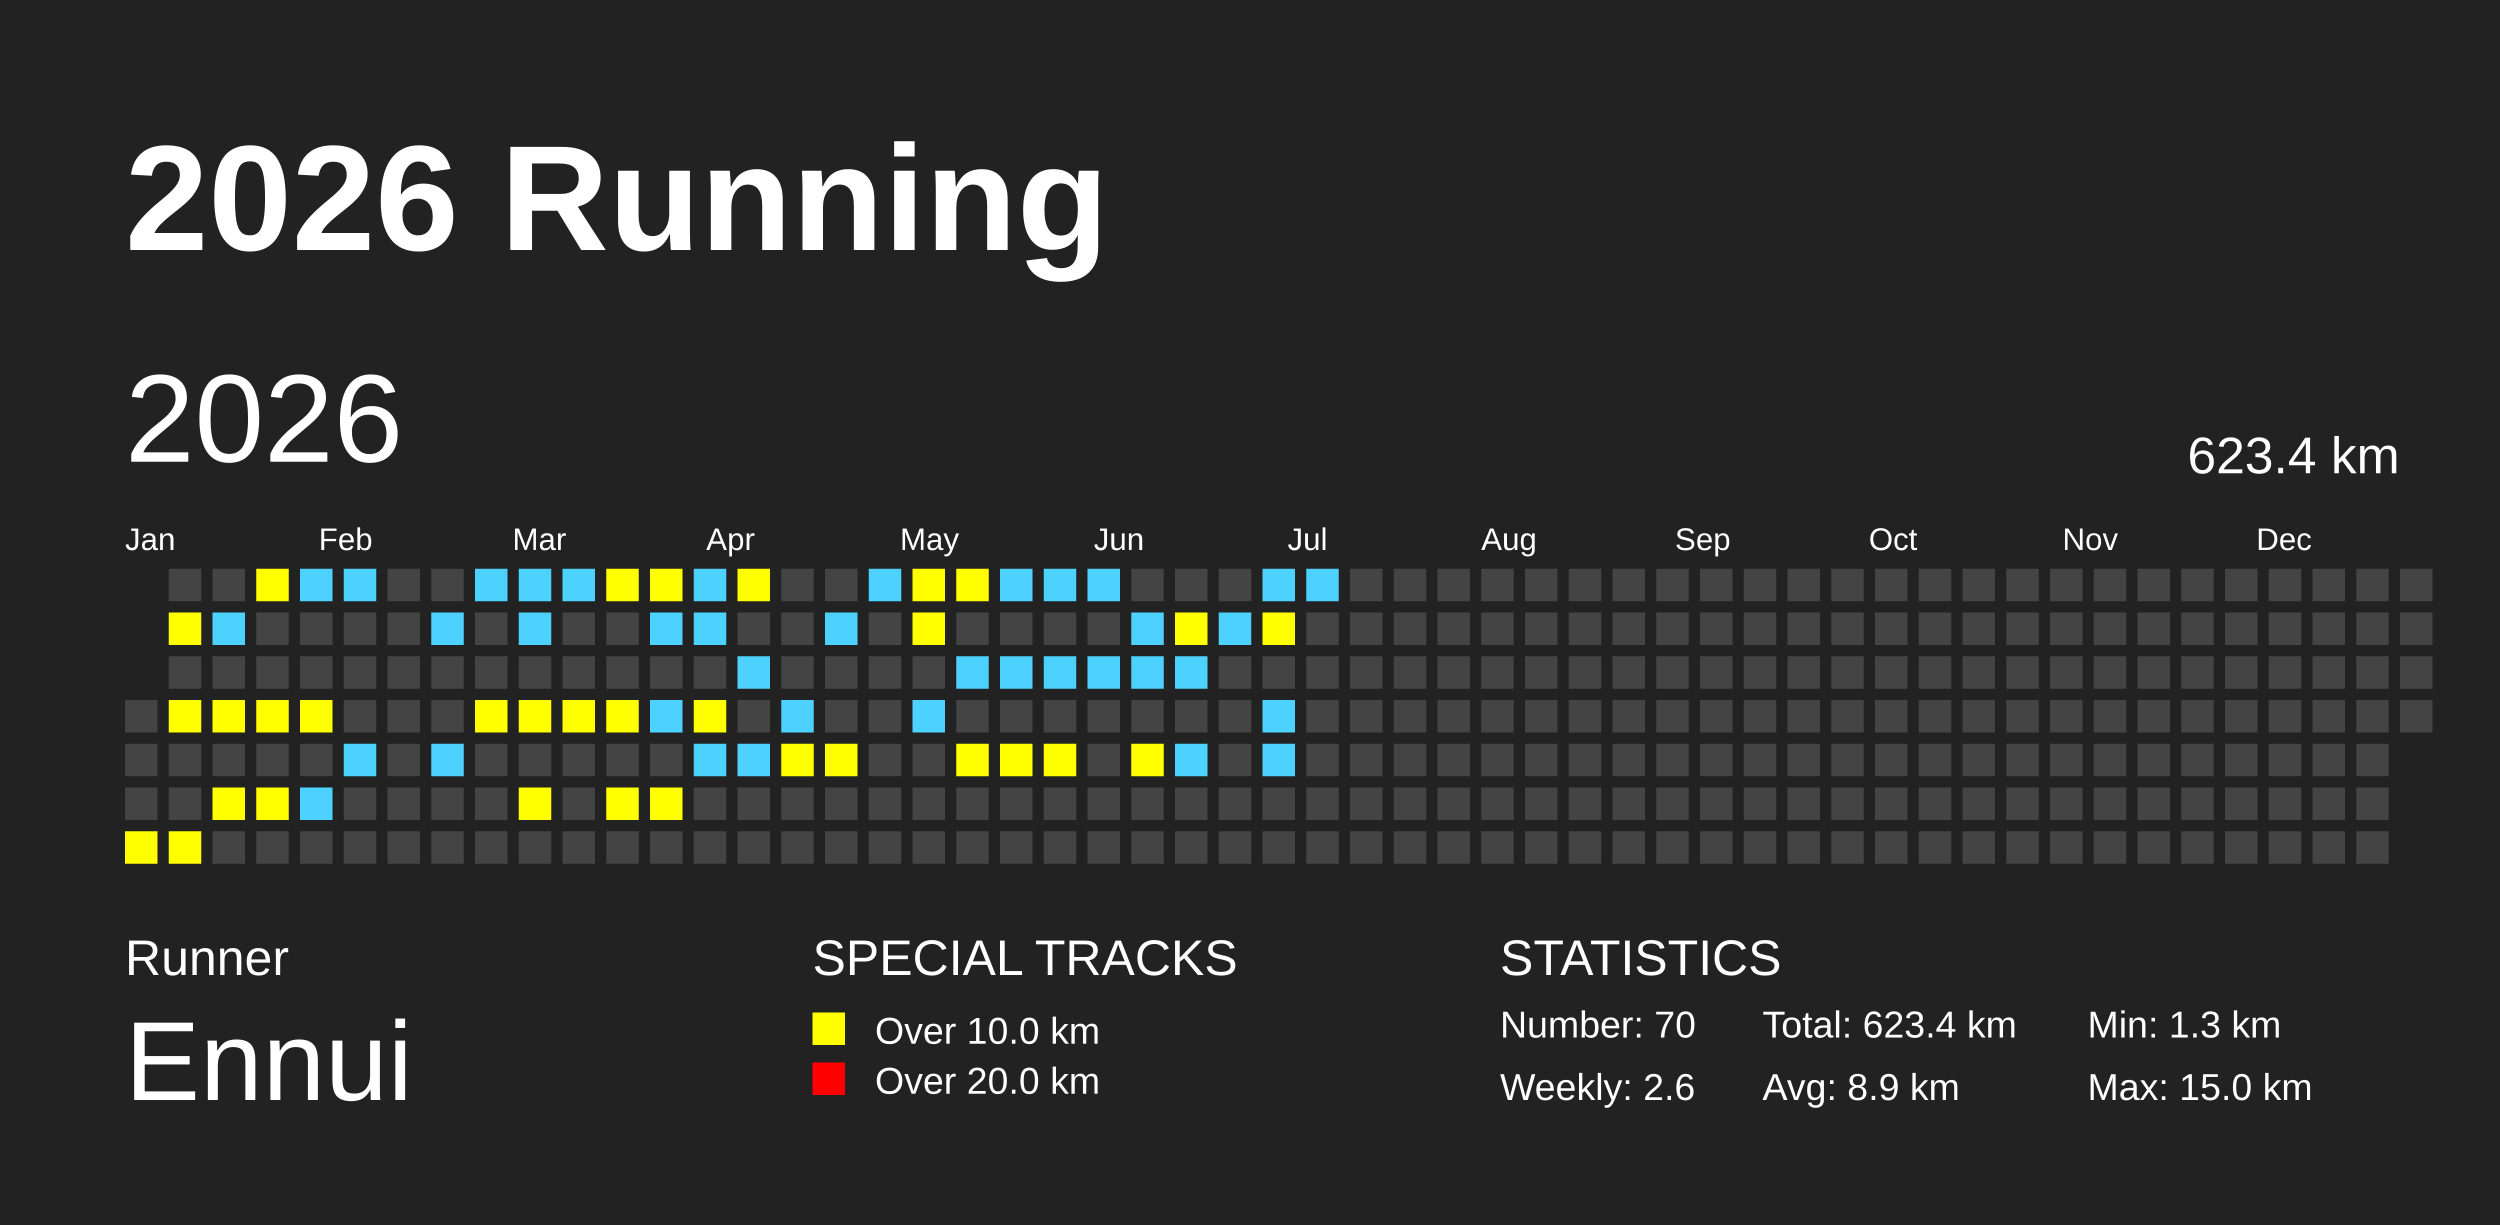
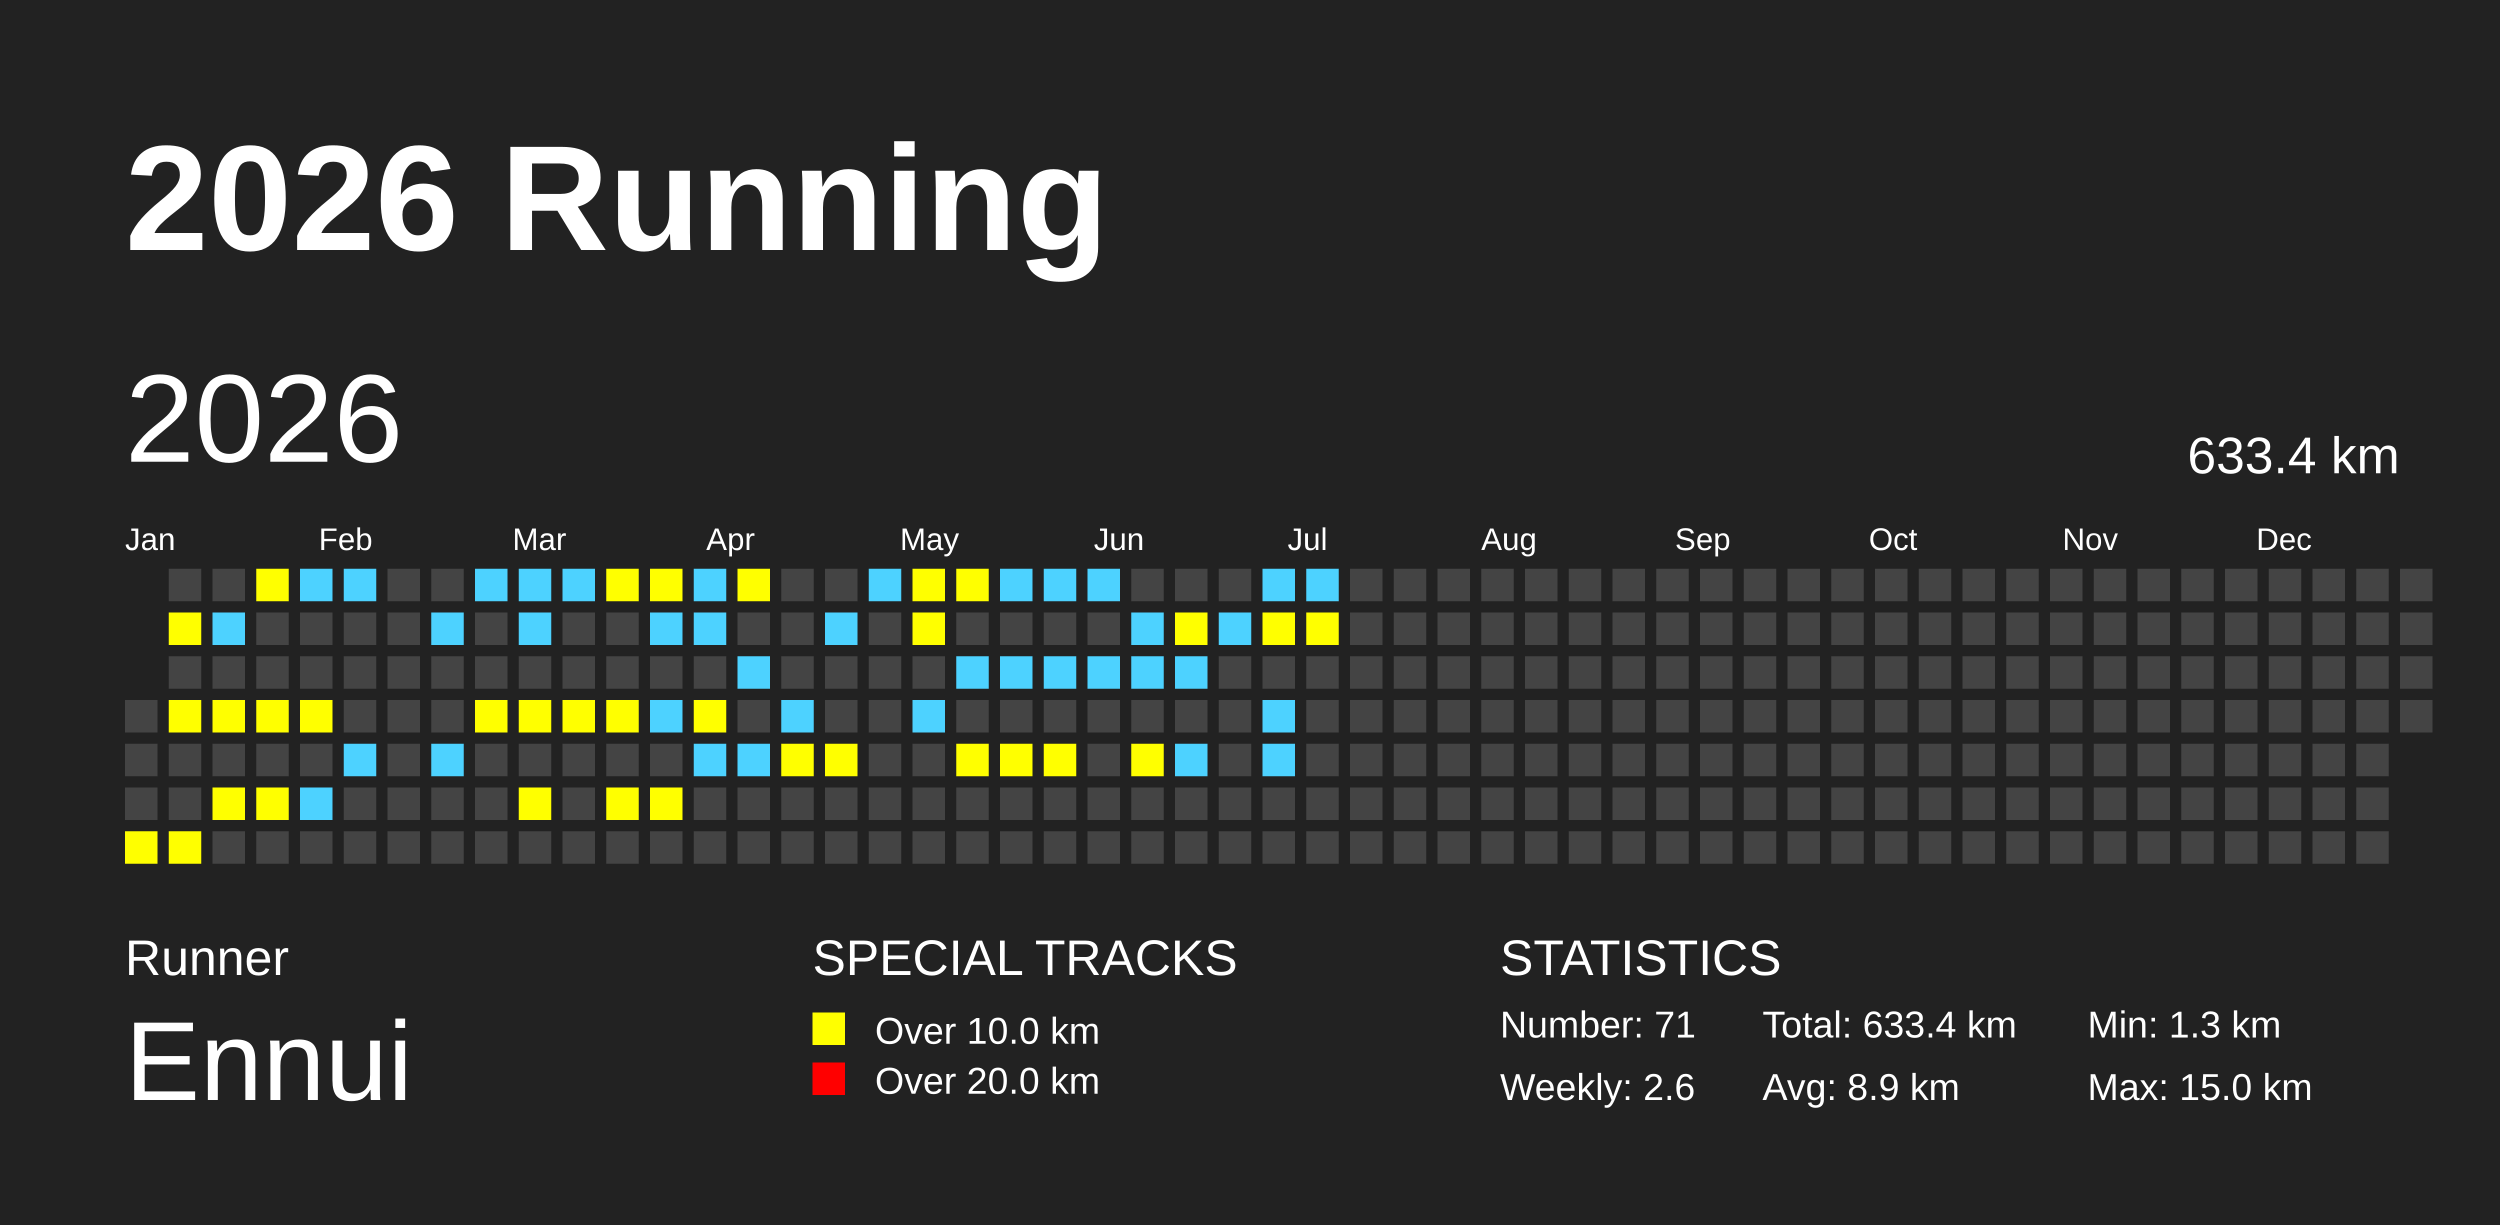
<svg xmlns="http://www.w3.org/2000/svg" baseProfile="full" height="98mm" version="1.1" viewBox="0,0,200,98" width="200mm">
  <defs />
  <rect fill="#222222" height="98" width="200" x="0" y="0" />
  <text fill="#FFFFFF" style="font-size:12px; font-family:Arial; font-weight:bold;" x="10" y="20">2026 Running</text>
  <text fill="#FFFFFF" style="font-size:4px; font-family:Arial" x="10" y="78">Runner</text>
  <text fill="#FFFFFF" style="font-size:9px; font-family:Arial" x="10" y="88">Ennui</text>
  <text fill="#FFFFFF" style="font-size:4px; font-family:Arial" x="65" y="78">SPECIAL TRACKS</text>
  <rect fill="yellow" height="2.6" width="2.6" x="65" y="81" />
  <text fill="#FFFFFF" style="font-size:3px; font-family:Arial" x="70" y="83.5">Over 10.0 km</text>
  <rect fill="red" height="2.6" width="2.6" x="65" y="85" />
  <text fill="#FFFFFF" style="font-size:3px; font-family:Arial" x="70" y="87.5">Over 20.0 km</text>
  <text fill="#FFFFFF" style="font-size:4px; font-family:Arial" x="120" y="78">STATISTICS</text>
-   <text fill="#FFFFFF" style="font-size:3px; font-family:Arial" x="120" y="83">Number: 70</text>
+   <text fill="#FFFFFF" style="font-size:3px; font-family:Arial" x="120" y="83">Number: 71</text>
  <text fill="#FFFFFF" style="font-size:3px; font-family:Arial" x="120" y="88">Weekly: 2.6</text>
-   <text fill="#FFFFFF" style="font-size:3px; font-family:Arial" x="141" y="83">Total: 623.4 km</text>
+   <text fill="#FFFFFF" style="font-size:3px; font-family:Arial" x="141" y="83">Total: 633.4 km</text>
  <text fill="#FFFFFF" style="font-size:3px; font-family:Arial" x="141" y="88">Avg: 8.9 km</text>
  <text fill="#FFFFFF" style="font-size:3px; font-family:Arial" x="167" y="83">Min: 1.3 km</text>
  <text fill="#FFFFFF" style="font-size:3px; font-family:Arial" x="167" y="88">Max: 15.0 km</text>
  <text dominant-baseline="hanging" fill="#FFFFFF" style="font-size:10.0px; font-family:Arial;" x="10" y="30">2026</text>
-   <text dominant-baseline="hanging" fill="#FFFFFF" style="font-size:4.125px; font-family:Arial;" x="175" y="35">623.4 km</text>
+   <text dominant-baseline="hanging" fill="#FFFFFF" style="font-size:4.125px; font-family:Arial;" x="175" y="35">633.4 km</text>
  <text fill="#FFFFFF" style="font-size:2.5px; font-family:Arial" x="10.0" y="44">Jan</text>
  <text fill="#FFFFFF" style="font-size:2.5px; font-family:Arial" x="25.5" y="44">Feb</text>
  <text fill="#FFFFFF" style="font-size:2.5px; font-family:Arial" x="41.0" y="44">Mar</text>
  <text fill="#FFFFFF" style="font-size:2.5px; font-family:Arial" x="56.5" y="44">Apr</text>
  <text fill="#FFFFFF" style="font-size:2.5px; font-family:Arial" x="72.0" y="44">May</text>
  <text fill="#FFFFFF" style="font-size:2.5px; font-family:Arial" x="87.5" y="44">Jun</text>
  <text fill="#FFFFFF" style="font-size:2.5px; font-family:Arial" x="103.0" y="44">Jul</text>
  <text fill="#FFFFFF" style="font-size:2.5px; font-family:Arial" x="118.5" y="44">Aug</text>
  <text fill="#FFFFFF" style="font-size:2.5px; font-family:Arial" x="134.0" y="44">Sep</text>
  <text fill="#FFFFFF" style="font-size:2.5px; font-family:Arial" x="149.5" y="44">Oct</text>
  <text fill="#FFFFFF" style="font-size:2.5px; font-family:Arial" x="165.0" y="44">Nov</text>
  <text fill="#FFFFFF" style="font-size:2.5px; font-family:Arial" x="180.5" y="44">Dec</text>
  <rect fill="#444444" height="2.6" width="2.6" x="10.0" y="56.0" />
  <rect fill="#444444" height="2.6" width="2.6" x="10.0" y="59.5" />
  <rect fill="#444444" height="2.6" width="2.6" x="10.0" y="63.0" />
  <rect fill="yellow" height="2.6" width="2.6" x="10.0" y="66.5" />
  <rect fill="#444444" height="2.6" width="2.6" x="13.5" y="45.5" />
  <rect fill="yellow" height="2.6" width="2.6" x="13.5" y="49.0" />
  <rect fill="#444444" height="2.6" width="2.6" x="13.5" y="52.5" />
  <rect fill="yellow" height="2.6" width="2.6" x="13.5" y="56.0" />
  <rect fill="#444444" height="2.6" width="2.6" x="13.5" y="59.5" />
  <rect fill="#444444" height="2.6" width="2.6" x="13.5" y="63.0" />
  <rect fill="yellow" height="2.6" width="2.6" x="13.5" y="66.5" />
  <rect fill="#444444" height="2.6" width="2.6" x="17.0" y="45.5" />
  <rect fill="#4DD2FF" height="2.6" width="2.6" x="17.0" y="49.0" />
  <rect fill="#444444" height="2.6" width="2.6" x="17.0" y="52.5" />
  <rect fill="yellow" height="2.6" width="2.6" x="17.0" y="56.0" />
  <rect fill="#444444" height="2.6" width="2.6" x="17.0" y="59.5" />
  <rect fill="yellow" height="2.6" width="2.6" x="17.0" y="63.0" />
  <rect fill="#444444" height="2.6" width="2.6" x="17.0" y="66.5" />
  <rect fill="yellow" height="2.6" width="2.6" x="20.5" y="45.5" />
  <rect fill="#444444" height="2.6" width="2.6" x="20.5" y="49.0" />
  <rect fill="#444444" height="2.6" width="2.6" x="20.5" y="52.5" />
  <rect fill="yellow" height="2.6" width="2.6" x="20.5" y="56.0" />
  <rect fill="#444444" height="2.6" width="2.6" x="20.5" y="59.5" />
  <rect fill="yellow" height="2.6" width="2.6" x="20.5" y="63.0" />
  <rect fill="#444444" height="2.6" width="2.6" x="20.5" y="66.5" />
  <rect fill="#4DD2FF" height="2.6" width="2.6" x="24.0" y="45.5" />
  <rect fill="#444444" height="2.6" width="2.6" x="24.0" y="49.0" />
  <rect fill="#444444" height="2.6" width="2.6" x="24.0" y="52.5" />
  <rect fill="yellow" height="2.6" width="2.6" x="24.0" y="56.0" />
  <rect fill="#444444" height="2.6" width="2.6" x="24.0" y="59.5" />
  <rect fill="#4DD2FF" height="2.6" width="2.6" x="24.0" y="63.0" />
  <rect fill="#444444" height="2.6" width="2.6" x="24.0" y="66.5" />
  <rect fill="#4DD2FF" height="2.6" width="2.6" x="27.5" y="45.5" />
  <rect fill="#444444" height="2.6" width="2.6" x="27.5" y="49.0" />
  <rect fill="#444444" height="2.6" width="2.6" x="27.5" y="52.5" />
  <rect fill="#444444" height="2.6" width="2.6" x="27.5" y="56.0" />
  <rect fill="#4DD2FF" height="2.6" width="2.6" x="27.5" y="59.5" />
  <rect fill="#444444" height="2.6" width="2.6" x="27.5" y="63.0" />
  <rect fill="#444444" height="2.6" width="2.6" x="27.5" y="66.5" />
  <rect fill="#444444" height="2.6" width="2.6" x="31.0" y="45.5" />
  <rect fill="#444444" height="2.6" width="2.6" x="31.0" y="49.0" />
  <rect fill="#444444" height="2.6" width="2.6" x="31.0" y="52.5" />
  <rect fill="#444444" height="2.6" width="2.6" x="31.0" y="56.0" />
  <rect fill="#444444" height="2.6" width="2.6" x="31.0" y="59.5" />
  <rect fill="#444444" height="2.6" width="2.6" x="31.0" y="63.0" />
  <rect fill="#444444" height="2.6" width="2.6" x="31.0" y="66.5" />
  <rect fill="#444444" height="2.6" width="2.6" x="34.5" y="45.5" />
  <rect fill="#4DD2FF" height="2.6" width="2.6" x="34.5" y="49.0" />
  <rect fill="#444444" height="2.6" width="2.6" x="34.5" y="52.5" />
  <rect fill="#444444" height="2.6" width="2.6" x="34.5" y="56.0" />
  <rect fill="#4DD2FF" height="2.6" width="2.6" x="34.5" y="59.5" />
  <rect fill="#444444" height="2.6" width="2.6" x="34.5" y="63.0" />
  <rect fill="#444444" height="2.6" width="2.6" x="34.5" y="66.5" />
  <rect fill="#4DD2FF" height="2.6" width="2.6" x="38.0" y="45.5" />
  <rect fill="#444444" height="2.6" width="2.6" x="38.0" y="49.0" />
  <rect fill="#444444" height="2.6" width="2.6" x="38.0" y="52.5" />
  <rect fill="yellow" height="2.6" width="2.6" x="38.0" y="56.0" />
  <rect fill="#444444" height="2.6" width="2.6" x="38.0" y="59.5" />
  <rect fill="#444444" height="2.6" width="2.6" x="38.0" y="63.0" />
  <rect fill="#444444" height="2.6" width="2.6" x="38.0" y="66.5" />
  <rect fill="#4DD2FF" height="2.6" width="2.6" x="41.5" y="45.5" />
  <rect fill="#4DD2FF" height="2.6" width="2.6" x="41.5" y="49.0" />
  <rect fill="#444444" height="2.6" width="2.6" x="41.5" y="52.5" />
  <rect fill="yellow" height="2.6" width="2.6" x="41.5" y="56.0" />
  <rect fill="#444444" height="2.6" width="2.6" x="41.5" y="59.5" />
  <rect fill="yellow" height="2.6" width="2.6" x="41.5" y="63.0" />
  <rect fill="#444444" height="2.6" width="2.6" x="41.5" y="66.5" />
  <rect fill="#4DD2FF" height="2.6" width="2.6" x="45.0" y="45.5" />
  <rect fill="#444444" height="2.6" width="2.6" x="45.0" y="49.0" />
  <rect fill="#444444" height="2.6" width="2.6" x="45.0" y="52.5" />
  <rect fill="yellow" height="2.6" width="2.6" x="45.0" y="56.0" />
  <rect fill="#444444" height="2.6" width="2.6" x="45.0" y="59.5" />
  <rect fill="#444444" height="2.6" width="2.6" x="45.0" y="63.0" />
  <rect fill="#444444" height="2.6" width="2.6" x="45.0" y="66.5" />
  <rect fill="yellow" height="2.6" width="2.6" x="48.5" y="45.5" />
  <rect fill="#444444" height="2.6" width="2.6" x="48.5" y="49.0" />
  <rect fill="#444444" height="2.6" width="2.6" x="48.5" y="52.5" />
  <rect fill="yellow" height="2.6" width="2.6" x="48.5" y="56.0" />
  <rect fill="#444444" height="2.6" width="2.6" x="48.5" y="59.5" />
  <rect fill="yellow" height="2.6" width="2.6" x="48.5" y="63.0" />
  <rect fill="#444444" height="2.6" width="2.6" x="48.5" y="66.5" />
  <rect fill="yellow" height="2.6" width="2.6" x="52.0" y="45.5" />
  <rect fill="#4DD2FF" height="2.6" width="2.6" x="52.0" y="49.0" />
  <rect fill="#444444" height="2.6" width="2.6" x="52.0" y="52.5" />
  <rect fill="#4DD2FF" height="2.6" width="2.6" x="52.0" y="56.0" />
  <rect fill="#444444" height="2.6" width="2.6" x="52.0" y="59.5" />
  <rect fill="yellow" height="2.6" width="2.6" x="52.0" y="63.0" />
  <rect fill="#444444" height="2.6" width="2.6" x="52.0" y="66.5" />
  <rect fill="#4DD2FF" height="2.6" width="2.6" x="55.5" y="45.5" />
  <rect fill="#4DD2FF" height="2.6" width="2.6" x="55.5" y="49.0" />
  <rect fill="#444444" height="2.6" width="2.6" x="55.5" y="52.5" />
  <rect fill="yellow" height="2.6" width="2.6" x="55.5" y="56.0" />
  <rect fill="#4DD2FF" height="2.6" width="2.6" x="55.5" y="59.5" />
  <rect fill="#444444" height="2.6" width="2.6" x="55.5" y="63.0" />
  <rect fill="#444444" height="2.6" width="2.6" x="55.5" y="66.5" />
  <rect fill="yellow" height="2.6" width="2.6" x="59.0" y="45.5" />
  <rect fill="#444444" height="2.6" width="2.6" x="59.0" y="49.0" />
  <rect fill="#4DD2FF" height="2.6" width="2.6" x="59.0" y="52.5" />
  <rect fill="#444444" height="2.6" width="2.6" x="59.0" y="56.0" />
  <rect fill="#4DD2FF" height="2.6" width="2.6" x="59.0" y="59.5" />
  <rect fill="#444444" height="2.6" width="2.6" x="59.0" y="63.0" />
  <rect fill="#444444" height="2.6" width="2.6" x="59.0" y="66.5" />
  <rect fill="#444444" height="2.6" width="2.6" x="62.5" y="45.5" />
  <rect fill="#444444" height="2.6" width="2.6" x="62.5" y="49.0" />
  <rect fill="#444444" height="2.6" width="2.6" x="62.5" y="52.5" />
  <rect fill="#4DD2FF" height="2.6" width="2.6" x="62.5" y="56.0" />
  <rect fill="yellow" height="2.6" width="2.6" x="62.5" y="59.5" />
  <rect fill="#444444" height="2.6" width="2.6" x="62.5" y="63.0" />
  <rect fill="#444444" height="2.6" width="2.6" x="62.5" y="66.5" />
  <rect fill="#444444" height="2.6" width="2.6" x="66.0" y="45.5" />
  <rect fill="#4DD2FF" height="2.6" width="2.6" x="66.0" y="49.0" />
  <rect fill="#444444" height="2.6" width="2.6" x="66.0" y="52.5" />
  <rect fill="#444444" height="2.6" width="2.6" x="66.0" y="56.0" />
  <rect fill="yellow" height="2.6" width="2.6" x="66.0" y="59.5" />
  <rect fill="#444444" height="2.6" width="2.6" x="66.0" y="63.0" />
  <rect fill="#444444" height="2.6" width="2.6" x="66.0" y="66.5" />
  <rect fill="#4DD2FF" height="2.6" width="2.6" x="69.5" y="45.5" />
  <rect fill="#444444" height="2.6" width="2.6" x="69.5" y="49.0" />
  <rect fill="#444444" height="2.6" width="2.6" x="69.5" y="52.5" />
  <rect fill="#444444" height="2.6" width="2.6" x="69.5" y="56.0" />
  <rect fill="#444444" height="2.6" width="2.6" x="69.5" y="59.5" />
  <rect fill="#444444" height="2.6" width="2.6" x="69.5" y="63.0" />
  <rect fill="#444444" height="2.6" width="2.6" x="69.5" y="66.5" />
  <rect fill="yellow" height="2.6" width="2.6" x="73.0" y="45.5" />
  <rect fill="yellow" height="2.6" width="2.6" x="73.0" y="49.0" />
  <rect fill="#444444" height="2.6" width="2.6" x="73.0" y="52.5" />
  <rect fill="#4DD2FF" height="2.6" width="2.6" x="73.0" y="56.0" />
  <rect fill="#444444" height="2.6" width="2.6" x="73.0" y="59.5" />
  <rect fill="#444444" height="2.6" width="2.6" x="73.0" y="63.0" />
  <rect fill="#444444" height="2.6" width="2.6" x="73.0" y="66.5" />
  <rect fill="yellow" height="2.6" width="2.6" x="76.5" y="45.5" />
  <rect fill="#444444" height="2.6" width="2.6" x="76.5" y="49.0" />
  <rect fill="#4DD2FF" height="2.6" width="2.6" x="76.5" y="52.5" />
  <rect fill="#444444" height="2.6" width="2.6" x="76.5" y="56.0" />
  <rect fill="yellow" height="2.6" width="2.6" x="76.5" y="59.5" />
  <rect fill="#444444" height="2.6" width="2.6" x="76.5" y="63.0" />
  <rect fill="#444444" height="2.6" width="2.6" x="76.5" y="66.5" />
  <rect fill="#4DD2FF" height="2.6" width="2.6" x="80.0" y="45.5" />
  <rect fill="#444444" height="2.6" width="2.6" x="80.0" y="49.0" />
  <rect fill="#4DD2FF" height="2.6" width="2.6" x="80.0" y="52.5" />
  <rect fill="#444444" height="2.6" width="2.6" x="80.0" y="56.0" />
  <rect fill="yellow" height="2.6" width="2.6" x="80.0" y="59.5" />
  <rect fill="#444444" height="2.6" width="2.6" x="80.0" y="63.0" />
  <rect fill="#444444" height="2.6" width="2.6" x="80.0" y="66.5" />
  <rect fill="#4DD2FF" height="2.6" width="2.6" x="83.5" y="45.5" />
  <rect fill="#444444" height="2.6" width="2.6" x="83.5" y="49.0" />
  <rect fill="#4DD2FF" height="2.6" width="2.6" x="83.5" y="52.5" />
  <rect fill="#444444" height="2.6" width="2.6" x="83.5" y="56.0" />
  <rect fill="yellow" height="2.6" width="2.6" x="83.5" y="59.5" />
  <rect fill="#444444" height="2.6" width="2.6" x="83.5" y="63.0" />
  <rect fill="#444444" height="2.6" width="2.6" x="83.5" y="66.5" />
  <rect fill="#4DD2FF" height="2.6" width="2.6" x="87.0" y="45.5" />
  <rect fill="#444444" height="2.6" width="2.6" x="87.0" y="49.0" />
  <rect fill="#4DD2FF" height="2.6" width="2.6" x="87.0" y="52.5" />
  <rect fill="#444444" height="2.6" width="2.6" x="87.0" y="56.0" />
  <rect fill="#444444" height="2.6" width="2.6" x="87.0" y="59.5" />
  <rect fill="#444444" height="2.6" width="2.6" x="87.0" y="63.0" />
  <rect fill="#444444" height="2.6" width="2.6" x="87.0" y="66.5" />
  <rect fill="#444444" height="2.6" width="2.6" x="90.5" y="45.5" />
  <rect fill="#4DD2FF" height="2.6" width="2.6" x="90.5" y="49.0" />
  <rect fill="#4DD2FF" height="2.6" width="2.6" x="90.5" y="52.5" />
  <rect fill="#444444" height="2.6" width="2.6" x="90.5" y="56.0" />
  <rect fill="yellow" height="2.6" width="2.6" x="90.5" y="59.5" />
  <rect fill="#444444" height="2.6" width="2.6" x="90.5" y="63.0" />
  <rect fill="#444444" height="2.6" width="2.6" x="90.5" y="66.5" />
  <rect fill="#444444" height="2.6" width="2.6" x="94.0" y="45.5" />
  <rect fill="yellow" height="2.6" width="2.6" x="94.0" y="49.0" />
  <rect fill="#4DD2FF" height="2.6" width="2.6" x="94.0" y="52.5" />
  <rect fill="#444444" height="2.6" width="2.6" x="94.0" y="56.0" />
  <rect fill="#4DD2FF" height="2.6" width="2.6" x="94.0" y="59.5" />
  <rect fill="#444444" height="2.6" width="2.6" x="94.0" y="63.0" />
  <rect fill="#444444" height="2.6" width="2.6" x="94.0" y="66.5" />
  <rect fill="#444444" height="2.6" width="2.6" x="97.5" y="45.5" />
  <rect fill="#4DD2FF" height="2.6" width="2.6" x="97.5" y="49.0" />
  <rect fill="#444444" height="2.6" width="2.6" x="97.5" y="52.5" />
  <rect fill="#444444" height="2.6" width="2.6" x="97.5" y="56.0" />
  <rect fill="#444444" height="2.6" width="2.6" x="97.5" y="59.5" />
  <rect fill="#444444" height="2.6" width="2.6" x="97.5" y="63.0" />
  <rect fill="#444444" height="2.6" width="2.6" x="97.5" y="66.5" />
  <rect fill="#4DD2FF" height="2.6" width="2.6" x="101.0" y="45.5" />
  <rect fill="yellow" height="2.6" width="2.6" x="101.0" y="49.0" />
  <rect fill="#444444" height="2.6" width="2.6" x="101.0" y="52.5" />
  <rect fill="#4DD2FF" height="2.6" width="2.6" x="101.0" y="56.0" />
  <rect fill="#4DD2FF" height="2.6" width="2.6" x="101.0" y="59.5" />
  <rect fill="#444444" height="2.6" width="2.6" x="101.0" y="63.0" />
  <rect fill="#444444" height="2.6" width="2.6" x="101.0" y="66.5" />
  <rect fill="#4DD2FF" height="2.6" width="2.6" x="104.5" y="45.5" />
-   <rect fill="#444444" height="2.6" width="2.6" x="104.5" y="49.0" />
+   <rect fill="yellow" height="2.6" width="2.6" x="104.5" y="49.0" />
  <rect fill="#444444" height="2.6" width="2.6" x="104.5" y="52.5" />
  <rect fill="#444444" height="2.6" width="2.6" x="104.5" y="56.0" />
  <rect fill="#444444" height="2.6" width="2.6" x="104.5" y="59.5" />
  <rect fill="#444444" height="2.6" width="2.6" x="104.5" y="63.0" />
  <rect fill="#444444" height="2.6" width="2.6" x="104.5" y="66.5" />
  <rect fill="#444444" height="2.6" width="2.6" x="108.0" y="45.5" />
  <rect fill="#444444" height="2.6" width="2.6" x="108.0" y="49.0" />
  <rect fill="#444444" height="2.6" width="2.6" x="108.0" y="52.5" />
  <rect fill="#444444" height="2.6" width="2.6" x="108.0" y="56.0" />
  <rect fill="#444444" height="2.6" width="2.6" x="108.0" y="59.5" />
  <rect fill="#444444" height="2.6" width="2.6" x="108.0" y="63.0" />
  <rect fill="#444444" height="2.6" width="2.6" x="108.0" y="66.5" />
  <rect fill="#444444" height="2.6" width="2.6" x="111.5" y="45.5" />
  <rect fill="#444444" height="2.6" width="2.6" x="111.5" y="49.0" />
  <rect fill="#444444" height="2.6" width="2.6" x="111.5" y="52.5" />
  <rect fill="#444444" height="2.6" width="2.6" x="111.5" y="56.0" />
  <rect fill="#444444" height="2.6" width="2.6" x="111.5" y="59.5" />
  <rect fill="#444444" height="2.6" width="2.6" x="111.5" y="63.0" />
  <rect fill="#444444" height="2.6" width="2.6" x="111.5" y="66.5" />
  <rect fill="#444444" height="2.6" width="2.6" x="115.0" y="45.5" />
  <rect fill="#444444" height="2.6" width="2.6" x="115.0" y="49.0" />
  <rect fill="#444444" height="2.6" width="2.6" x="115.0" y="52.5" />
  <rect fill="#444444" height="2.6" width="2.6" x="115.0" y="56.0" />
  <rect fill="#444444" height="2.6" width="2.6" x="115.0" y="59.5" />
  <rect fill="#444444" height="2.6" width="2.6" x="115.0" y="63.0" />
  <rect fill="#444444" height="2.6" width="2.6" x="115.0" y="66.5" />
  <rect fill="#444444" height="2.6" width="2.6" x="118.5" y="45.5" />
  <rect fill="#444444" height="2.6" width="2.6" x="118.5" y="49.0" />
  <rect fill="#444444" height="2.6" width="2.6" x="118.5" y="52.5" />
  <rect fill="#444444" height="2.6" width="2.6" x="118.5" y="56.0" />
  <rect fill="#444444" height="2.6" width="2.6" x="118.5" y="59.5" />
  <rect fill="#444444" height="2.6" width="2.6" x="118.5" y="63.0" />
  <rect fill="#444444" height="2.6" width="2.6" x="118.5" y="66.5" />
  <rect fill="#444444" height="2.6" width="2.6" x="122.0" y="45.5" />
  <rect fill="#444444" height="2.6" width="2.6" x="122.0" y="49.0" />
  <rect fill="#444444" height="2.6" width="2.6" x="122.0" y="52.5" />
  <rect fill="#444444" height="2.6" width="2.6" x="122.0" y="56.0" />
  <rect fill="#444444" height="2.6" width="2.6" x="122.0" y="59.5" />
  <rect fill="#444444" height="2.6" width="2.6" x="122.0" y="63.0" />
  <rect fill="#444444" height="2.6" width="2.6" x="122.0" y="66.5" />
  <rect fill="#444444" height="2.6" width="2.6" x="125.5" y="45.5" />
  <rect fill="#444444" height="2.6" width="2.6" x="125.5" y="49.0" />
  <rect fill="#444444" height="2.6" width="2.6" x="125.5" y="52.5" />
  <rect fill="#444444" height="2.6" width="2.6" x="125.5" y="56.0" />
  <rect fill="#444444" height="2.6" width="2.6" x="125.5" y="59.5" />
  <rect fill="#444444" height="2.6" width="2.6" x="125.5" y="63.0" />
  <rect fill="#444444" height="2.6" width="2.6" x="125.5" y="66.5" />
  <rect fill="#444444" height="2.6" width="2.6" x="129.0" y="45.5" />
  <rect fill="#444444" height="2.6" width="2.6" x="129.0" y="49.0" />
  <rect fill="#444444" height="2.6" width="2.6" x="129.0" y="52.5" />
  <rect fill="#444444" height="2.6" width="2.6" x="129.0" y="56.0" />
  <rect fill="#444444" height="2.6" width="2.6" x="129.0" y="59.5" />
  <rect fill="#444444" height="2.6" width="2.6" x="129.0" y="63.0" />
  <rect fill="#444444" height="2.6" width="2.6" x="129.0" y="66.5" />
  <rect fill="#444444" height="2.6" width="2.6" x="132.5" y="45.5" />
  <rect fill="#444444" height="2.6" width="2.6" x="132.5" y="49.0" />
  <rect fill="#444444" height="2.6" width="2.6" x="132.5" y="52.5" />
  <rect fill="#444444" height="2.6" width="2.6" x="132.5" y="56.0" />
  <rect fill="#444444" height="2.6" width="2.6" x="132.5" y="59.5" />
  <rect fill="#444444" height="2.6" width="2.6" x="132.5" y="63.0" />
  <rect fill="#444444" height="2.6" width="2.6" x="132.5" y="66.5" />
  <rect fill="#444444" height="2.6" width="2.6" x="136.0" y="45.5" />
  <rect fill="#444444" height="2.6" width="2.6" x="136.0" y="49.0" />
  <rect fill="#444444" height="2.6" width="2.6" x="136.0" y="52.5" />
  <rect fill="#444444" height="2.6" width="2.6" x="136.0" y="56.0" />
  <rect fill="#444444" height="2.6" width="2.6" x="136.0" y="59.5" />
  <rect fill="#444444" height="2.6" width="2.6" x="136.0" y="63.0" />
  <rect fill="#444444" height="2.6" width="2.6" x="136.0" y="66.5" />
  <rect fill="#444444" height="2.6" width="2.6" x="139.5" y="45.5" />
  <rect fill="#444444" height="2.6" width="2.6" x="139.5" y="49.0" />
  <rect fill="#444444" height="2.6" width="2.6" x="139.5" y="52.5" />
  <rect fill="#444444" height="2.6" width="2.6" x="139.5" y="56.0" />
  <rect fill="#444444" height="2.6" width="2.6" x="139.5" y="59.5" />
  <rect fill="#444444" height="2.6" width="2.6" x="139.5" y="63.0" />
  <rect fill="#444444" height="2.6" width="2.6" x="139.5" y="66.5" />
  <rect fill="#444444" height="2.6" width="2.6" x="143.0" y="45.5" />
  <rect fill="#444444" height="2.6" width="2.6" x="143.0" y="49.0" />
  <rect fill="#444444" height="2.6" width="2.6" x="143.0" y="52.5" />
  <rect fill="#444444" height="2.6" width="2.6" x="143.0" y="56.0" />
  <rect fill="#444444" height="2.6" width="2.6" x="143.0" y="59.5" />
  <rect fill="#444444" height="2.6" width="2.6" x="143.0" y="63.0" />
  <rect fill="#444444" height="2.6" width="2.6" x="143.0" y="66.5" />
  <rect fill="#444444" height="2.6" width="2.6" x="146.5" y="45.5" />
  <rect fill="#444444" height="2.6" width="2.6" x="146.5" y="49.0" />
  <rect fill="#444444" height="2.6" width="2.6" x="146.5" y="52.5" />
  <rect fill="#444444" height="2.6" width="2.6" x="146.5" y="56.0" />
  <rect fill="#444444" height="2.6" width="2.6" x="146.5" y="59.5" />
  <rect fill="#444444" height="2.6" width="2.6" x="146.5" y="63.0" />
  <rect fill="#444444" height="2.6" width="2.6" x="146.5" y="66.5" />
  <rect fill="#444444" height="2.6" width="2.6" x="150.0" y="45.5" />
  <rect fill="#444444" height="2.6" width="2.6" x="150.0" y="49.0" />
  <rect fill="#444444" height="2.6" width="2.6" x="150.0" y="52.5" />
  <rect fill="#444444" height="2.6" width="2.6" x="150.0" y="56.0" />
  <rect fill="#444444" height="2.6" width="2.6" x="150.0" y="59.5" />
  <rect fill="#444444" height="2.6" width="2.6" x="150.0" y="63.0" />
  <rect fill="#444444" height="2.6" width="2.6" x="150.0" y="66.5" />
  <rect fill="#444444" height="2.6" width="2.6" x="153.5" y="45.5" />
  <rect fill="#444444" height="2.6" width="2.6" x="153.5" y="49.0" />
  <rect fill="#444444" height="2.6" width="2.6" x="153.5" y="52.5" />
  <rect fill="#444444" height="2.6" width="2.6" x="153.5" y="56.0" />
  <rect fill="#444444" height="2.6" width="2.6" x="153.5" y="59.5" />
  <rect fill="#444444" height="2.6" width="2.6" x="153.5" y="63.0" />
  <rect fill="#444444" height="2.6" width="2.6" x="153.5" y="66.5" />
  <rect fill="#444444" height="2.6" width="2.6" x="157.0" y="45.5" />
  <rect fill="#444444" height="2.6" width="2.6" x="157.0" y="49.0" />
  <rect fill="#444444" height="2.6" width="2.6" x="157.0" y="52.5" />
  <rect fill="#444444" height="2.6" width="2.6" x="157.0" y="56.0" />
  <rect fill="#444444" height="2.6" width="2.6" x="157.0" y="59.5" />
  <rect fill="#444444" height="2.6" width="2.6" x="157.0" y="63.0" />
  <rect fill="#444444" height="2.6" width="2.6" x="157.0" y="66.5" />
  <rect fill="#444444" height="2.6" width="2.6" x="160.5" y="45.5" />
  <rect fill="#444444" height="2.6" width="2.6" x="160.5" y="49.0" />
  <rect fill="#444444" height="2.6" width="2.6" x="160.5" y="52.5" />
  <rect fill="#444444" height="2.6" width="2.6" x="160.5" y="56.0" />
  <rect fill="#444444" height="2.6" width="2.6" x="160.5" y="59.5" />
  <rect fill="#444444" height="2.6" width="2.6" x="160.5" y="63.0" />
  <rect fill="#444444" height="2.6" width="2.6" x="160.5" y="66.5" />
  <rect fill="#444444" height="2.6" width="2.6" x="164.0" y="45.5" />
  <rect fill="#444444" height="2.6" width="2.6" x="164.0" y="49.0" />
  <rect fill="#444444" height="2.6" width="2.6" x="164.0" y="52.5" />
  <rect fill="#444444" height="2.6" width="2.6" x="164.0" y="56.0" />
  <rect fill="#444444" height="2.6" width="2.6" x="164.0" y="59.5" />
  <rect fill="#444444" height="2.6" width="2.6" x="164.0" y="63.0" />
  <rect fill="#444444" height="2.6" width="2.6" x="164.0" y="66.5" />
  <rect fill="#444444" height="2.6" width="2.6" x="167.5" y="45.5" />
  <rect fill="#444444" height="2.6" width="2.6" x="167.5" y="49.0" />
  <rect fill="#444444" height="2.6" width="2.6" x="167.5" y="52.5" />
  <rect fill="#444444" height="2.6" width="2.6" x="167.5" y="56.0" />
  <rect fill="#444444" height="2.6" width="2.6" x="167.5" y="59.5" />
  <rect fill="#444444" height="2.6" width="2.6" x="167.5" y="63.0" />
  <rect fill="#444444" height="2.6" width="2.6" x="167.5" y="66.5" />
  <rect fill="#444444" height="2.6" width="2.6" x="171.0" y="45.5" />
  <rect fill="#444444" height="2.6" width="2.6" x="171.0" y="49.0" />
  <rect fill="#444444" height="2.6" width="2.6" x="171.0" y="52.5" />
  <rect fill="#444444" height="2.6" width="2.6" x="171.0" y="56.0" />
  <rect fill="#444444" height="2.6" width="2.6" x="171.0" y="59.5" />
  <rect fill="#444444" height="2.6" width="2.6" x="171.0" y="63.0" />
  <rect fill="#444444" height="2.6" width="2.6" x="171.0" y="66.5" />
  <rect fill="#444444" height="2.6" width="2.6" x="174.5" y="45.5" />
  <rect fill="#444444" height="2.6" width="2.6" x="174.5" y="49.0" />
  <rect fill="#444444" height="2.6" width="2.6" x="174.5" y="52.5" />
  <rect fill="#444444" height="2.6" width="2.6" x="174.5" y="56.0" />
  <rect fill="#444444" height="2.6" width="2.6" x="174.5" y="59.5" />
  <rect fill="#444444" height="2.6" width="2.6" x="174.5" y="63.0" />
  <rect fill="#444444" height="2.6" width="2.6" x="174.5" y="66.5" />
  <rect fill="#444444" height="2.6" width="2.6" x="178.0" y="45.5" />
  <rect fill="#444444" height="2.6" width="2.6" x="178.0" y="49.0" />
  <rect fill="#444444" height="2.6" width="2.6" x="178.0" y="52.5" />
  <rect fill="#444444" height="2.6" width="2.6" x="178.0" y="56.0" />
  <rect fill="#444444" height="2.6" width="2.6" x="178.0" y="59.5" />
  <rect fill="#444444" height="2.6" width="2.6" x="178.0" y="63.0" />
  <rect fill="#444444" height="2.6" width="2.6" x="178.0" y="66.5" />
  <rect fill="#444444" height="2.6" width="2.6" x="181.5" y="45.5" />
  <rect fill="#444444" height="2.6" width="2.6" x="181.5" y="49.0" />
  <rect fill="#444444" height="2.6" width="2.6" x="181.5" y="52.5" />
  <rect fill="#444444" height="2.6" width="2.6" x="181.5" y="56.0" />
  <rect fill="#444444" height="2.6" width="2.6" x="181.5" y="59.5" />
  <rect fill="#444444" height="2.6" width="2.6" x="181.5" y="63.0" />
  <rect fill="#444444" height="2.6" width="2.6" x="181.5" y="66.5" />
  <rect fill="#444444" height="2.6" width="2.6" x="185.0" y="45.5" />
  <rect fill="#444444" height="2.6" width="2.6" x="185.0" y="49.0" />
  <rect fill="#444444" height="2.6" width="2.6" x="185.0" y="52.5" />
  <rect fill="#444444" height="2.6" width="2.6" x="185.0" y="56.0" />
  <rect fill="#444444" height="2.6" width="2.6" x="185.0" y="59.5" />
  <rect fill="#444444" height="2.6" width="2.6" x="185.0" y="63.0" />
  <rect fill="#444444" height="2.6" width="2.6" x="185.0" y="66.5" />
  <rect fill="#444444" height="2.6" width="2.6" x="188.5" y="45.5" />
  <rect fill="#444444" height="2.6" width="2.6" x="188.5" y="49.0" />
  <rect fill="#444444" height="2.6" width="2.6" x="188.5" y="52.5" />
  <rect fill="#444444" height="2.6" width="2.6" x="188.5" y="56.0" />
  <rect fill="#444444" height="2.6" width="2.6" x="188.5" y="59.5" />
  <rect fill="#444444" height="2.6" width="2.6" x="188.5" y="63.0" />
  <rect fill="#444444" height="2.6" width="2.6" x="188.5" y="66.5" />
  <rect fill="#444444" height="2.6" width="2.6" x="192.0" y="45.5" />
  <rect fill="#444444" height="2.6" width="2.6" x="192.0" y="49.0" />
  <rect fill="#444444" height="2.6" width="2.6" x="192.0" y="52.5" />
  <rect fill="#444444" height="2.6" width="2.6" x="192.0" y="56.0" />
</svg>
